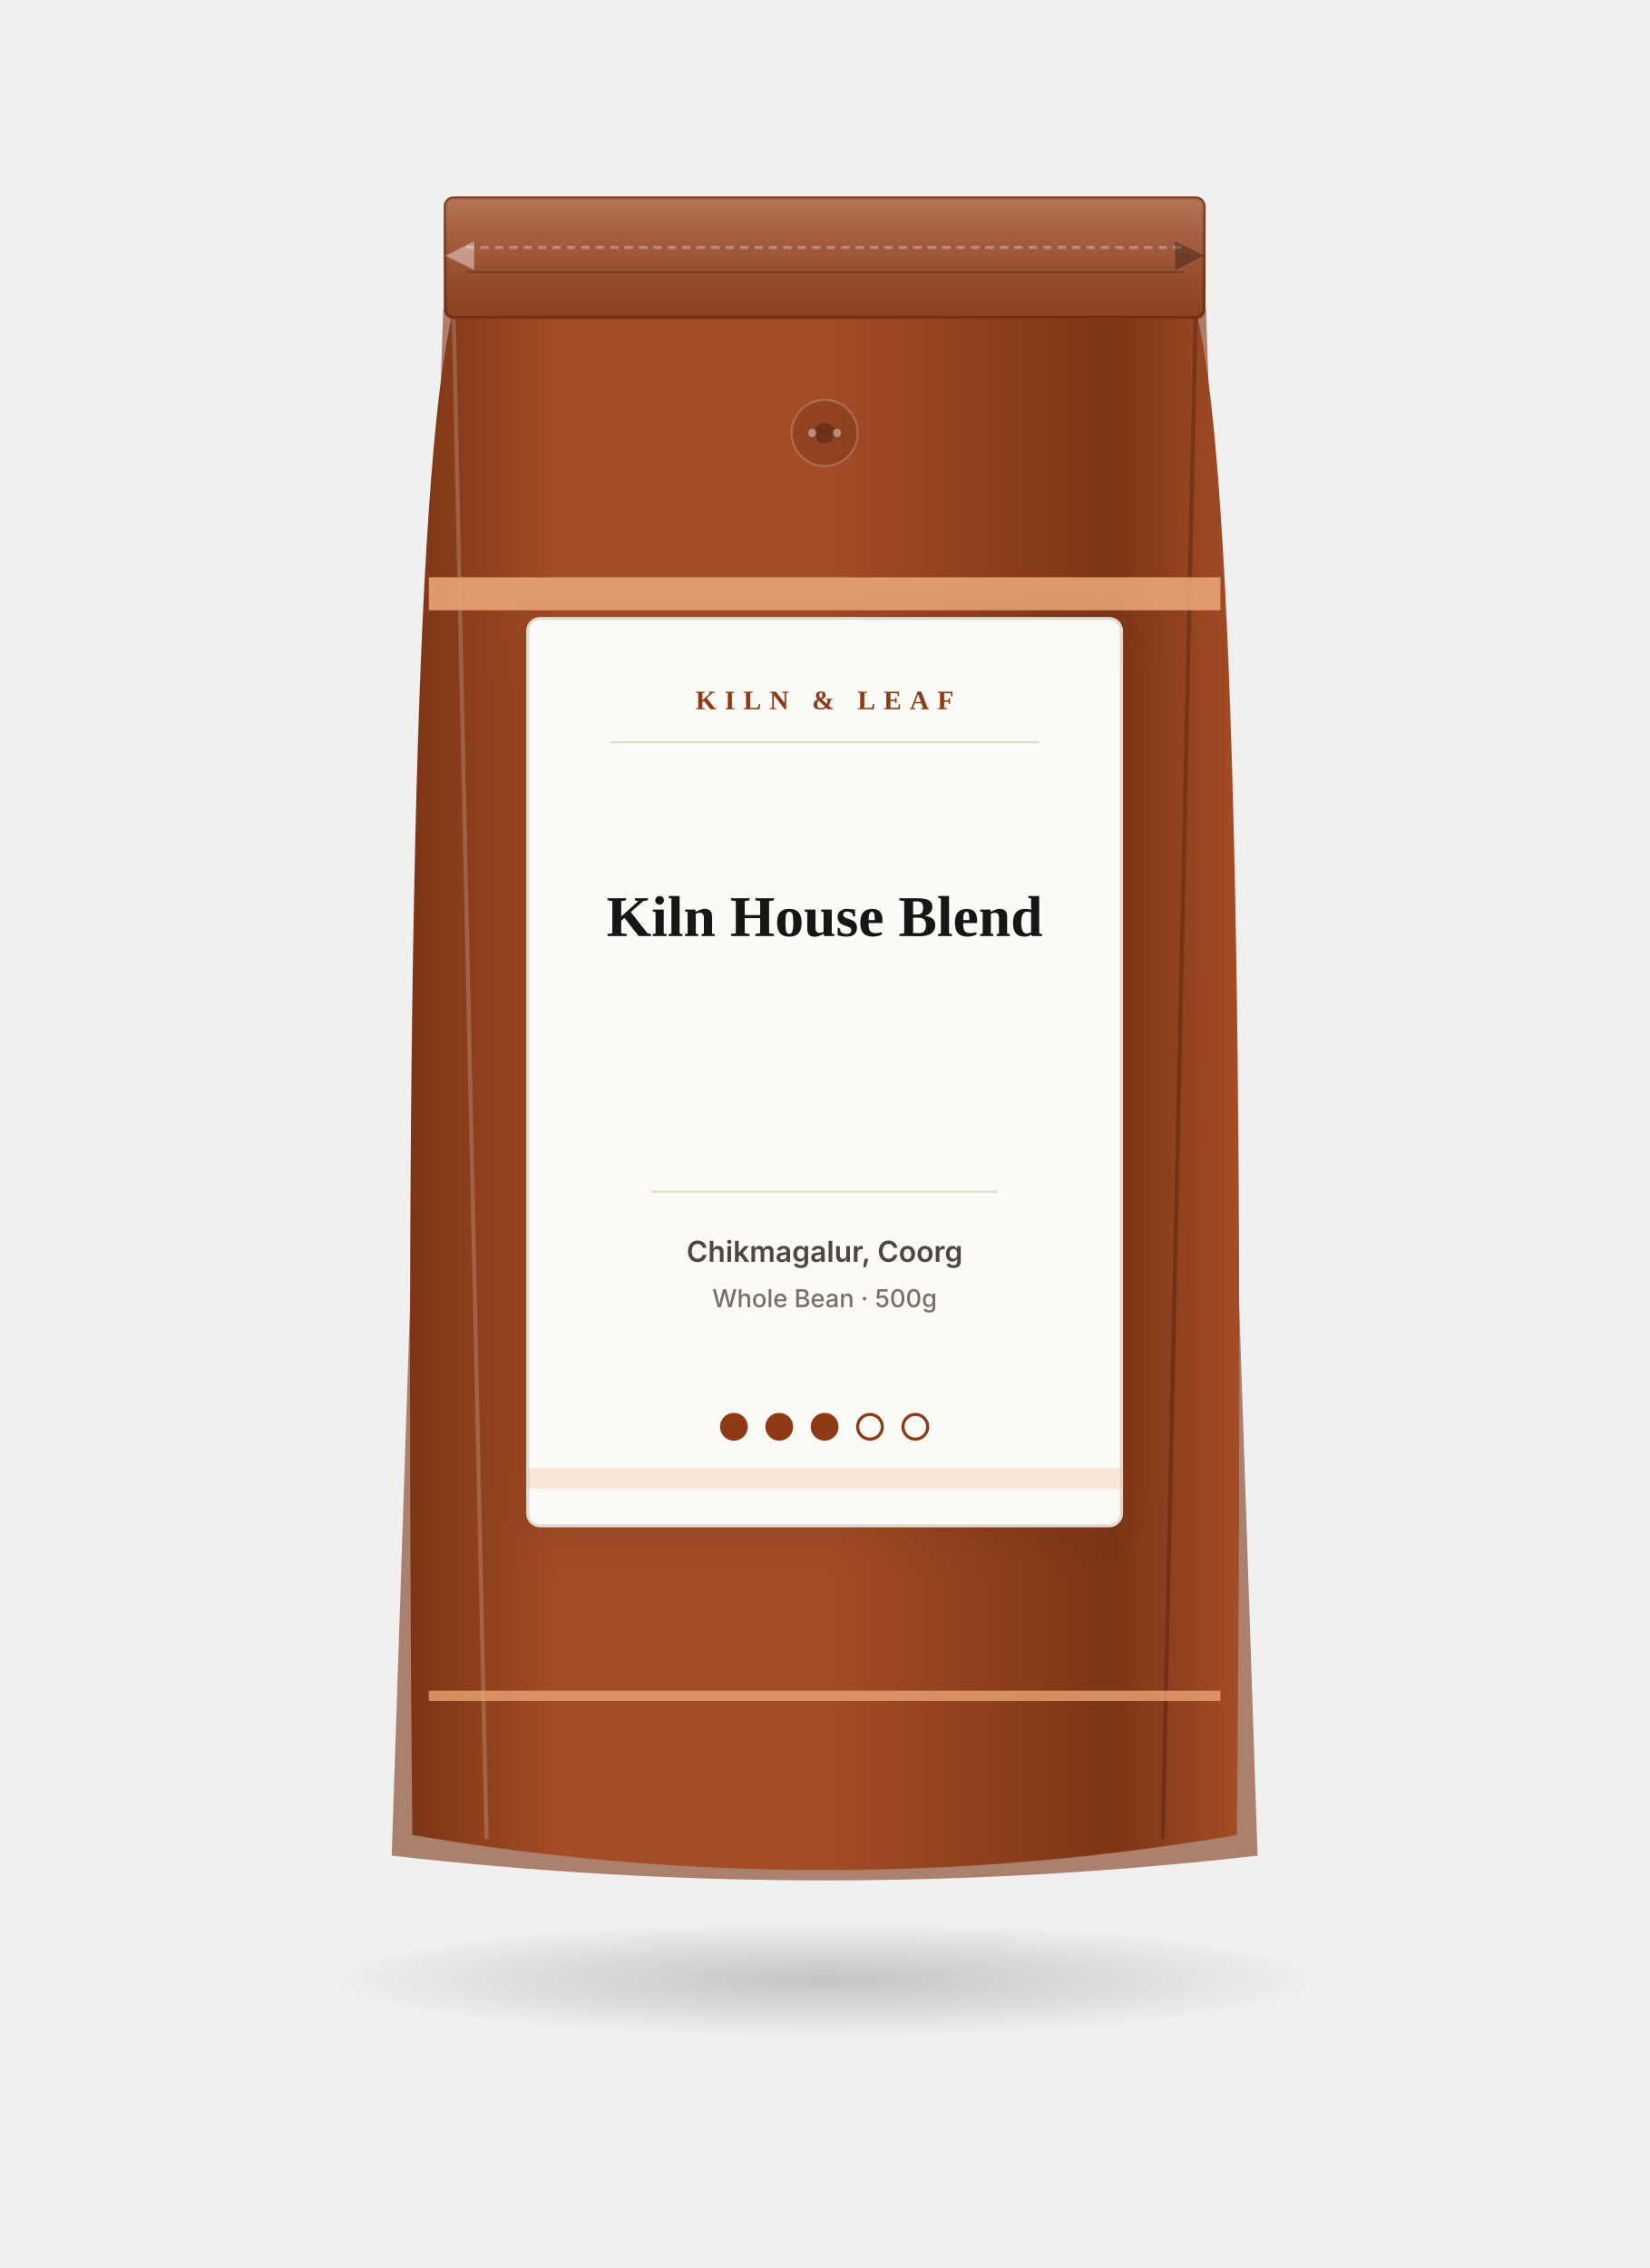
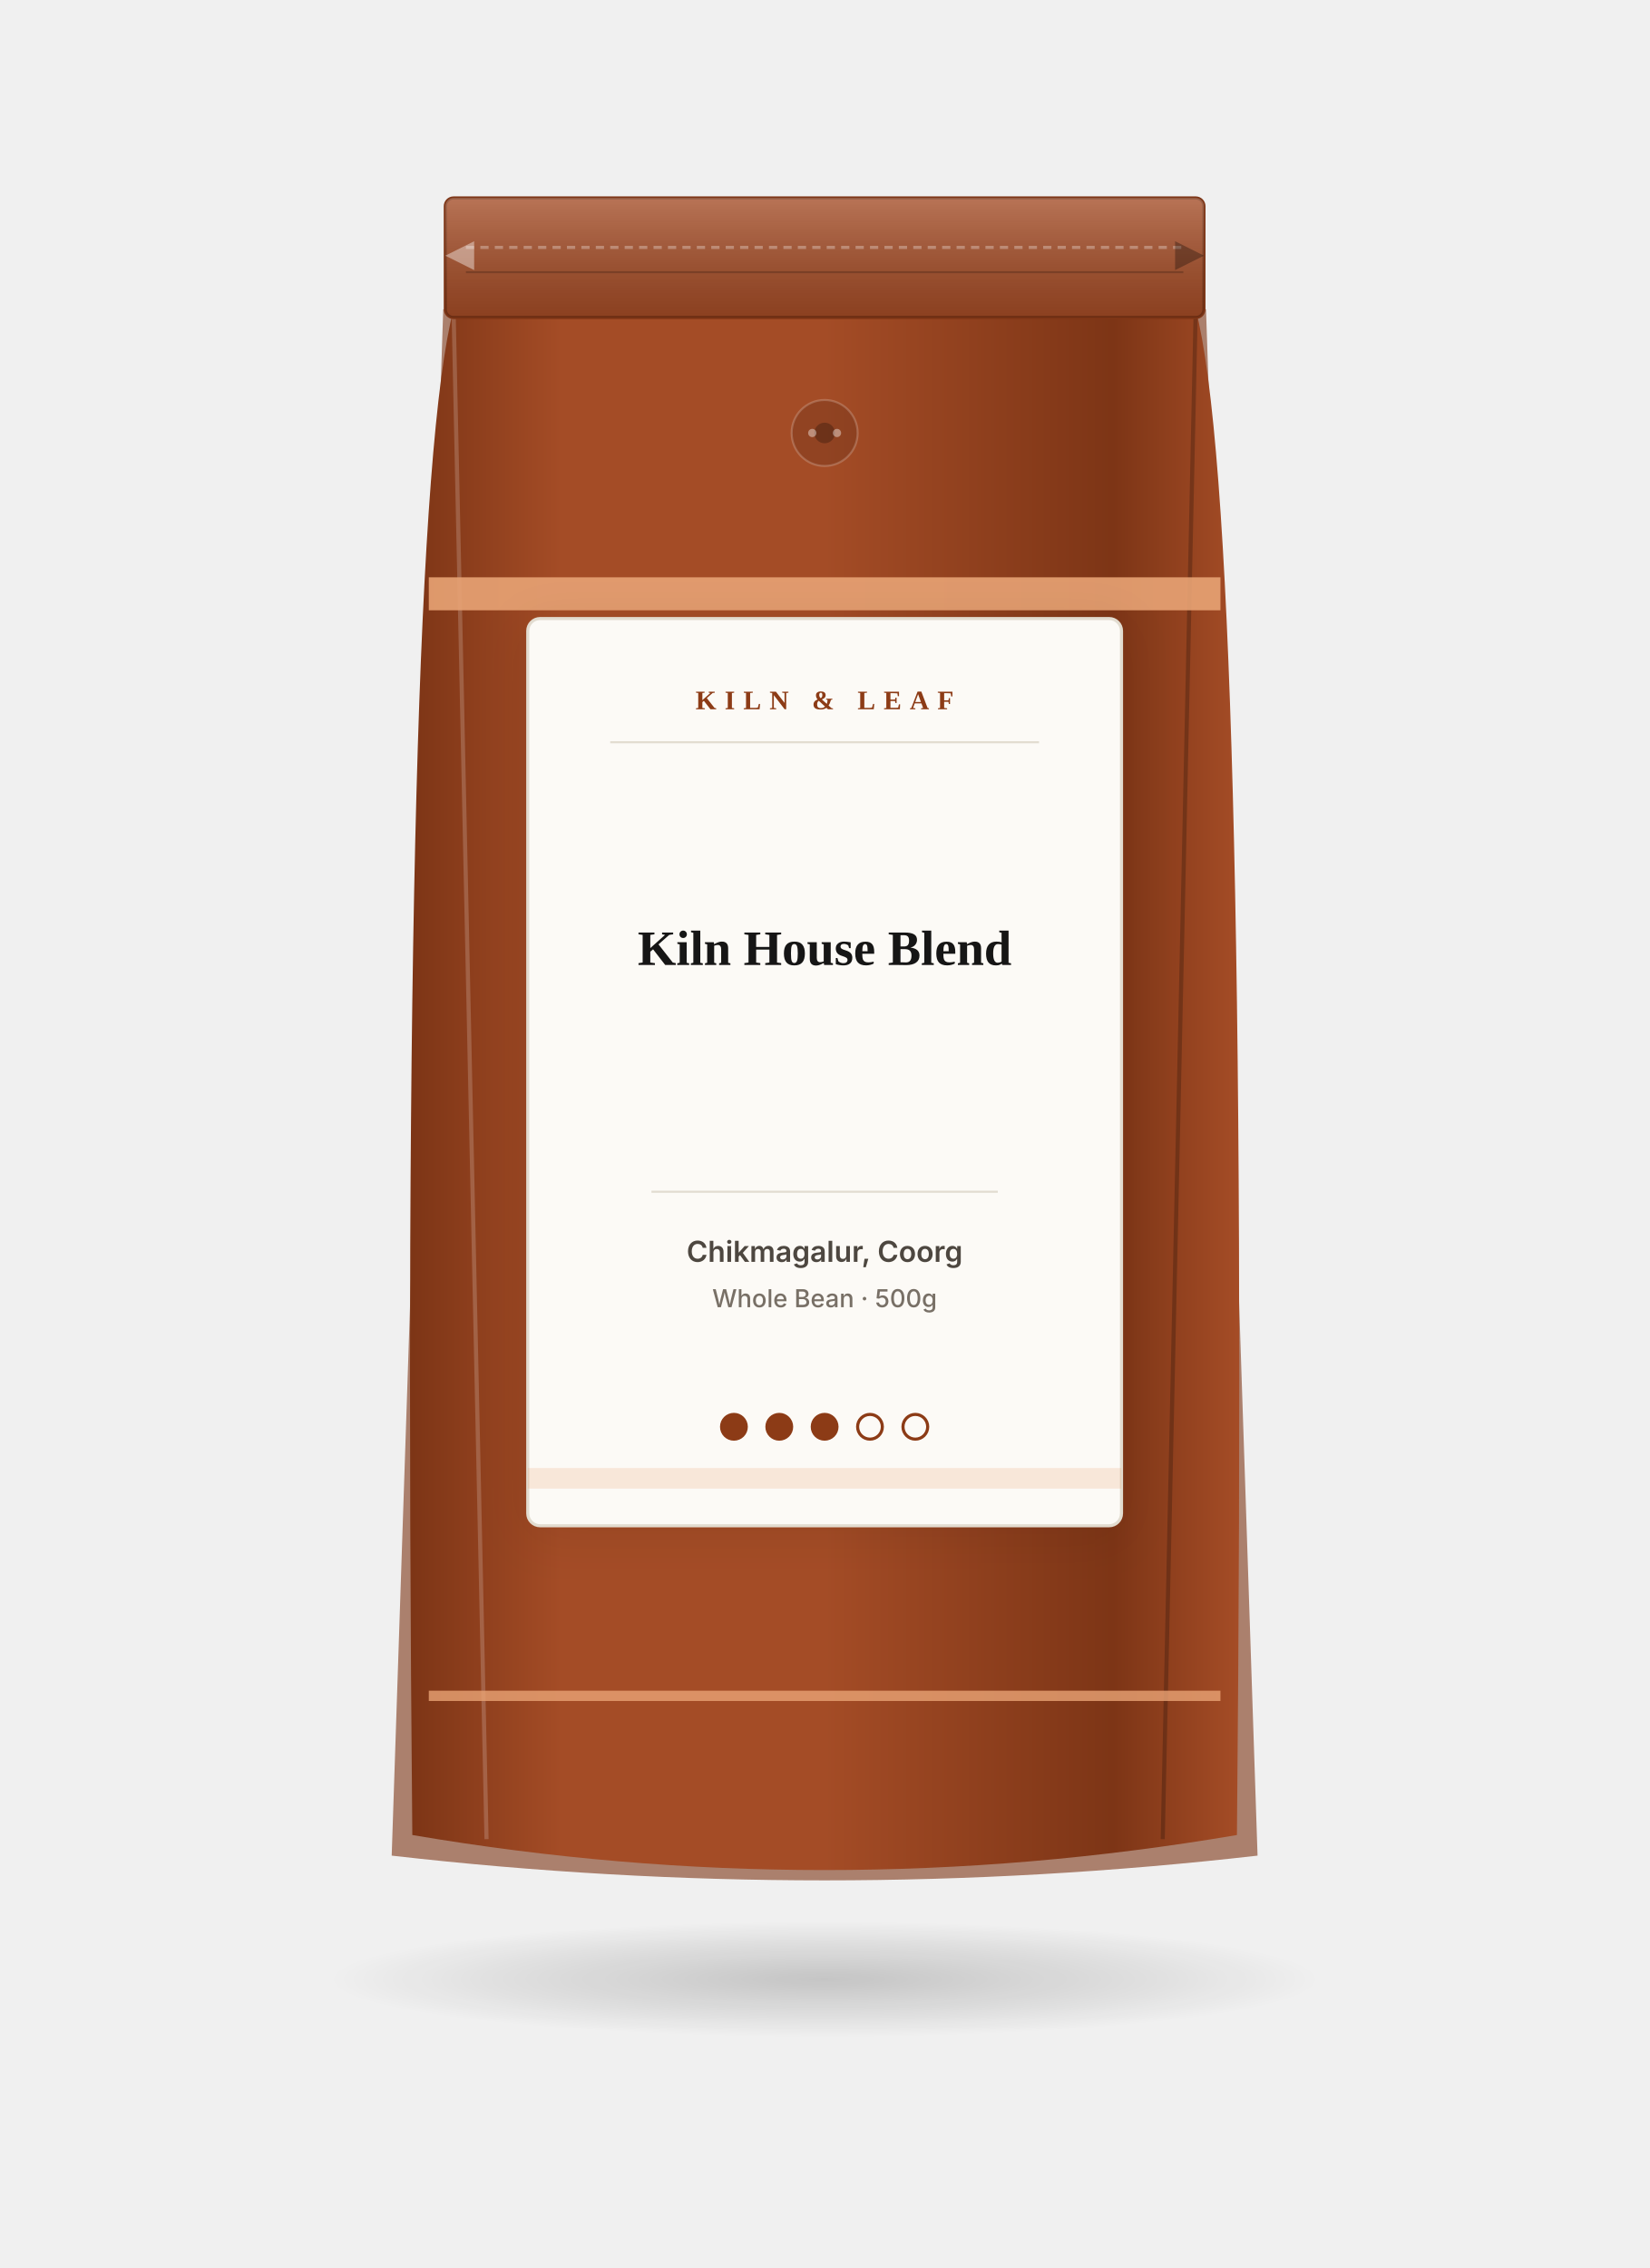
<svg xmlns="http://www.w3.org/2000/svg" viewBox="0 0 800 1100" fill="none">
  <defs>
    <radialGradient id="shadow-kiln-house-blend" cx="50%" cy="50%" r="50%">
      <stop offset="0%" stop-color="#000000" stop-opacity="0.18" />
      <stop offset="70%" stop-color="#000000" stop-opacity="0.06" />
      <stop offset="100%" stop-color="#000000" stop-opacity="0" />
    </radialGradient>
    <linearGradient id="pouch-body-kiln-house-blend" x1="0%" y1="0%" x2="100%" y2="0%">
      <stop offset="0%" stop-color="#7D3516" />
      <stop offset="18%" stop-color="#A44C26" />
      <stop offset="50%" stop-color="#A44C26" />
      <stop offset="85%" stop-color="#7D3516" />
      <stop offset="100%" stop-color="#A44C26" />
    </linearGradient>
    <linearGradient id="top-seal-kiln-house-blend" x1="0%" y1="0%" x2="0%" y2="100%">
      <stop offset="0%" stop-color="#FFFFFF" stop-opacity="0.22" />
      <stop offset="100%" stop-color="#000000" stop-opacity="0.15" />
    </linearGradient>
  </defs>
  <ellipse cx="400" cy="960" rx="240" ry="28" fill="url(#shadow-kiln-house-blend)" />
  <g>
    <path d="M 215 150 L 585 150 L 610 900 Q 400 924 190 900 Z" fill="#7D3516" opacity="0.6" />
    <path d="M 220 150 L 580 150 Q 606 250 600 890 Q 400 924 200 890 Q 194 250 220 150 Z" fill="url(#pouch-body-kiln-house-blend)" />
    <path d="M 220 150 L 236 892" stroke="#FFFFFF" stroke-opacity="0.18" stroke-width="2" />
    <path d="M 580 150 L 564 892" stroke="#000000" stroke-opacity="0.22" stroke-width="2" />
    <rect x="216" y="96" width="368" height="58" rx="4" fill="#A44C26" stroke="#7D3516" stroke-width="1.5" />
    <rect x="216" y="96" width="368" height="58" rx="4" fill="url(#top-seal-kiln-house-blend)" />
    <line x1="226" y1="120" x2="574" y2="120" stroke="#FFFFFF" stroke-opacity="0.3" stroke-width="1.5" stroke-dasharray="4 3" />
    <line x1="226" y1="132" x2="574" y2="132" stroke="#000000" stroke-opacity="0.2" stroke-width="1" />
    <path d="M 216 124 L 230 117 L 230 131 Z" fill="#FFFFFF" fill-opacity="0.4" />
    <path d="M 584 124 L 570 117 L 570 131 Z" fill="#000000" fill-opacity="0.3" />
    <rect x="208" y="280" width="384" height="16" fill="#E8A374" opacity="0.9" />
    <rect x="208" y="820" width="384" height="5" fill="#E8A374" opacity="0.8" />
    <circle cx="400" cy="210" r="16" fill="#000000" fill-opacity="0.12" stroke="#FFFFFF" stroke-opacity="0.2" stroke-width="1" />
    <circle cx="400" cy="210" r="5" fill="#000000" fill-opacity="0.25" />
    <circle cx="394" cy="210" r="2" fill="#FFFFFF" fill-opacity="0.4" />
    <circle cx="406" cy="210" r="2" fill="#FFFFFF" fill-opacity="0.4" />
    <g filter="drop-shadow(0 4px 12px rgba(0,0,0,0.08))">
      <rect x="256" y="300" width="288" height="440" rx="6" fill="#FCFAF6" stroke="#E2DCD0" stroke-width="1.5" />
      <rect x="256" y="712" width="288" height="10" fill="#E8A374" opacity="0.22" />
      <text x="400" y="344" text-anchor="middle" font-family="Georgia, 'Times New Roman', serif" font-size="13" font-weight="700" letter-spacing="4" fill="#8C3A14">KILN &amp; LEAF</text>
      <line x1="296" y1="360" x2="504" y2="360" stroke="#E2DCD0" stroke-width="1" />
-       <text x="400" y="454" text-anchor="middle" font-family="Georgia, 'Times New Roman', serif" font-size="28" font-weight="600" fill="#161412">Kiln House Blend</text>
+       <text x="400" y="468" text-anchor="middle" font-family="Georgia, 'Times New Roman', serif" font-size="24" font-weight="600" fill="#161412">Kiln House Blend</text>
      <line x1="316" y1="578" x2="484" y2="578" stroke="#E2DCD0" stroke-width="1" />
      <text x="400" y="612" text-anchor="middle" font-family="-apple-system, system-ui, sans-serif" font-size="14" font-weight="600" fill="#4E473F">Chikmagalur, Coorg</text>
      <text x="400" y="634" text-anchor="middle" font-family="-apple-system, system-ui, sans-serif" font-size="12" font-weight="500" fill="#786F66">Whole Bean · 500g</text>
      <g>
        <circle cx="356" cy="692" r="6" fill="#8C3A14" stroke="#8C3A14" stroke-width="1.5" />
        <circle cx="378" cy="692" r="6" fill="#8C3A14" stroke="#8C3A14" stroke-width="1.5" />
        <circle cx="400" cy="692" r="6" fill="#8C3A14" stroke="#8C3A14" stroke-width="1.5" />
        <circle cx="422" cy="692" r="6" fill="none" stroke="#8C3A14" stroke-width="1.5" />
        <circle cx="444" cy="692" r="6" fill="none" stroke="#8C3A14" stroke-width="1.5" />
      </g>
    </g>
  </g>
</svg>
